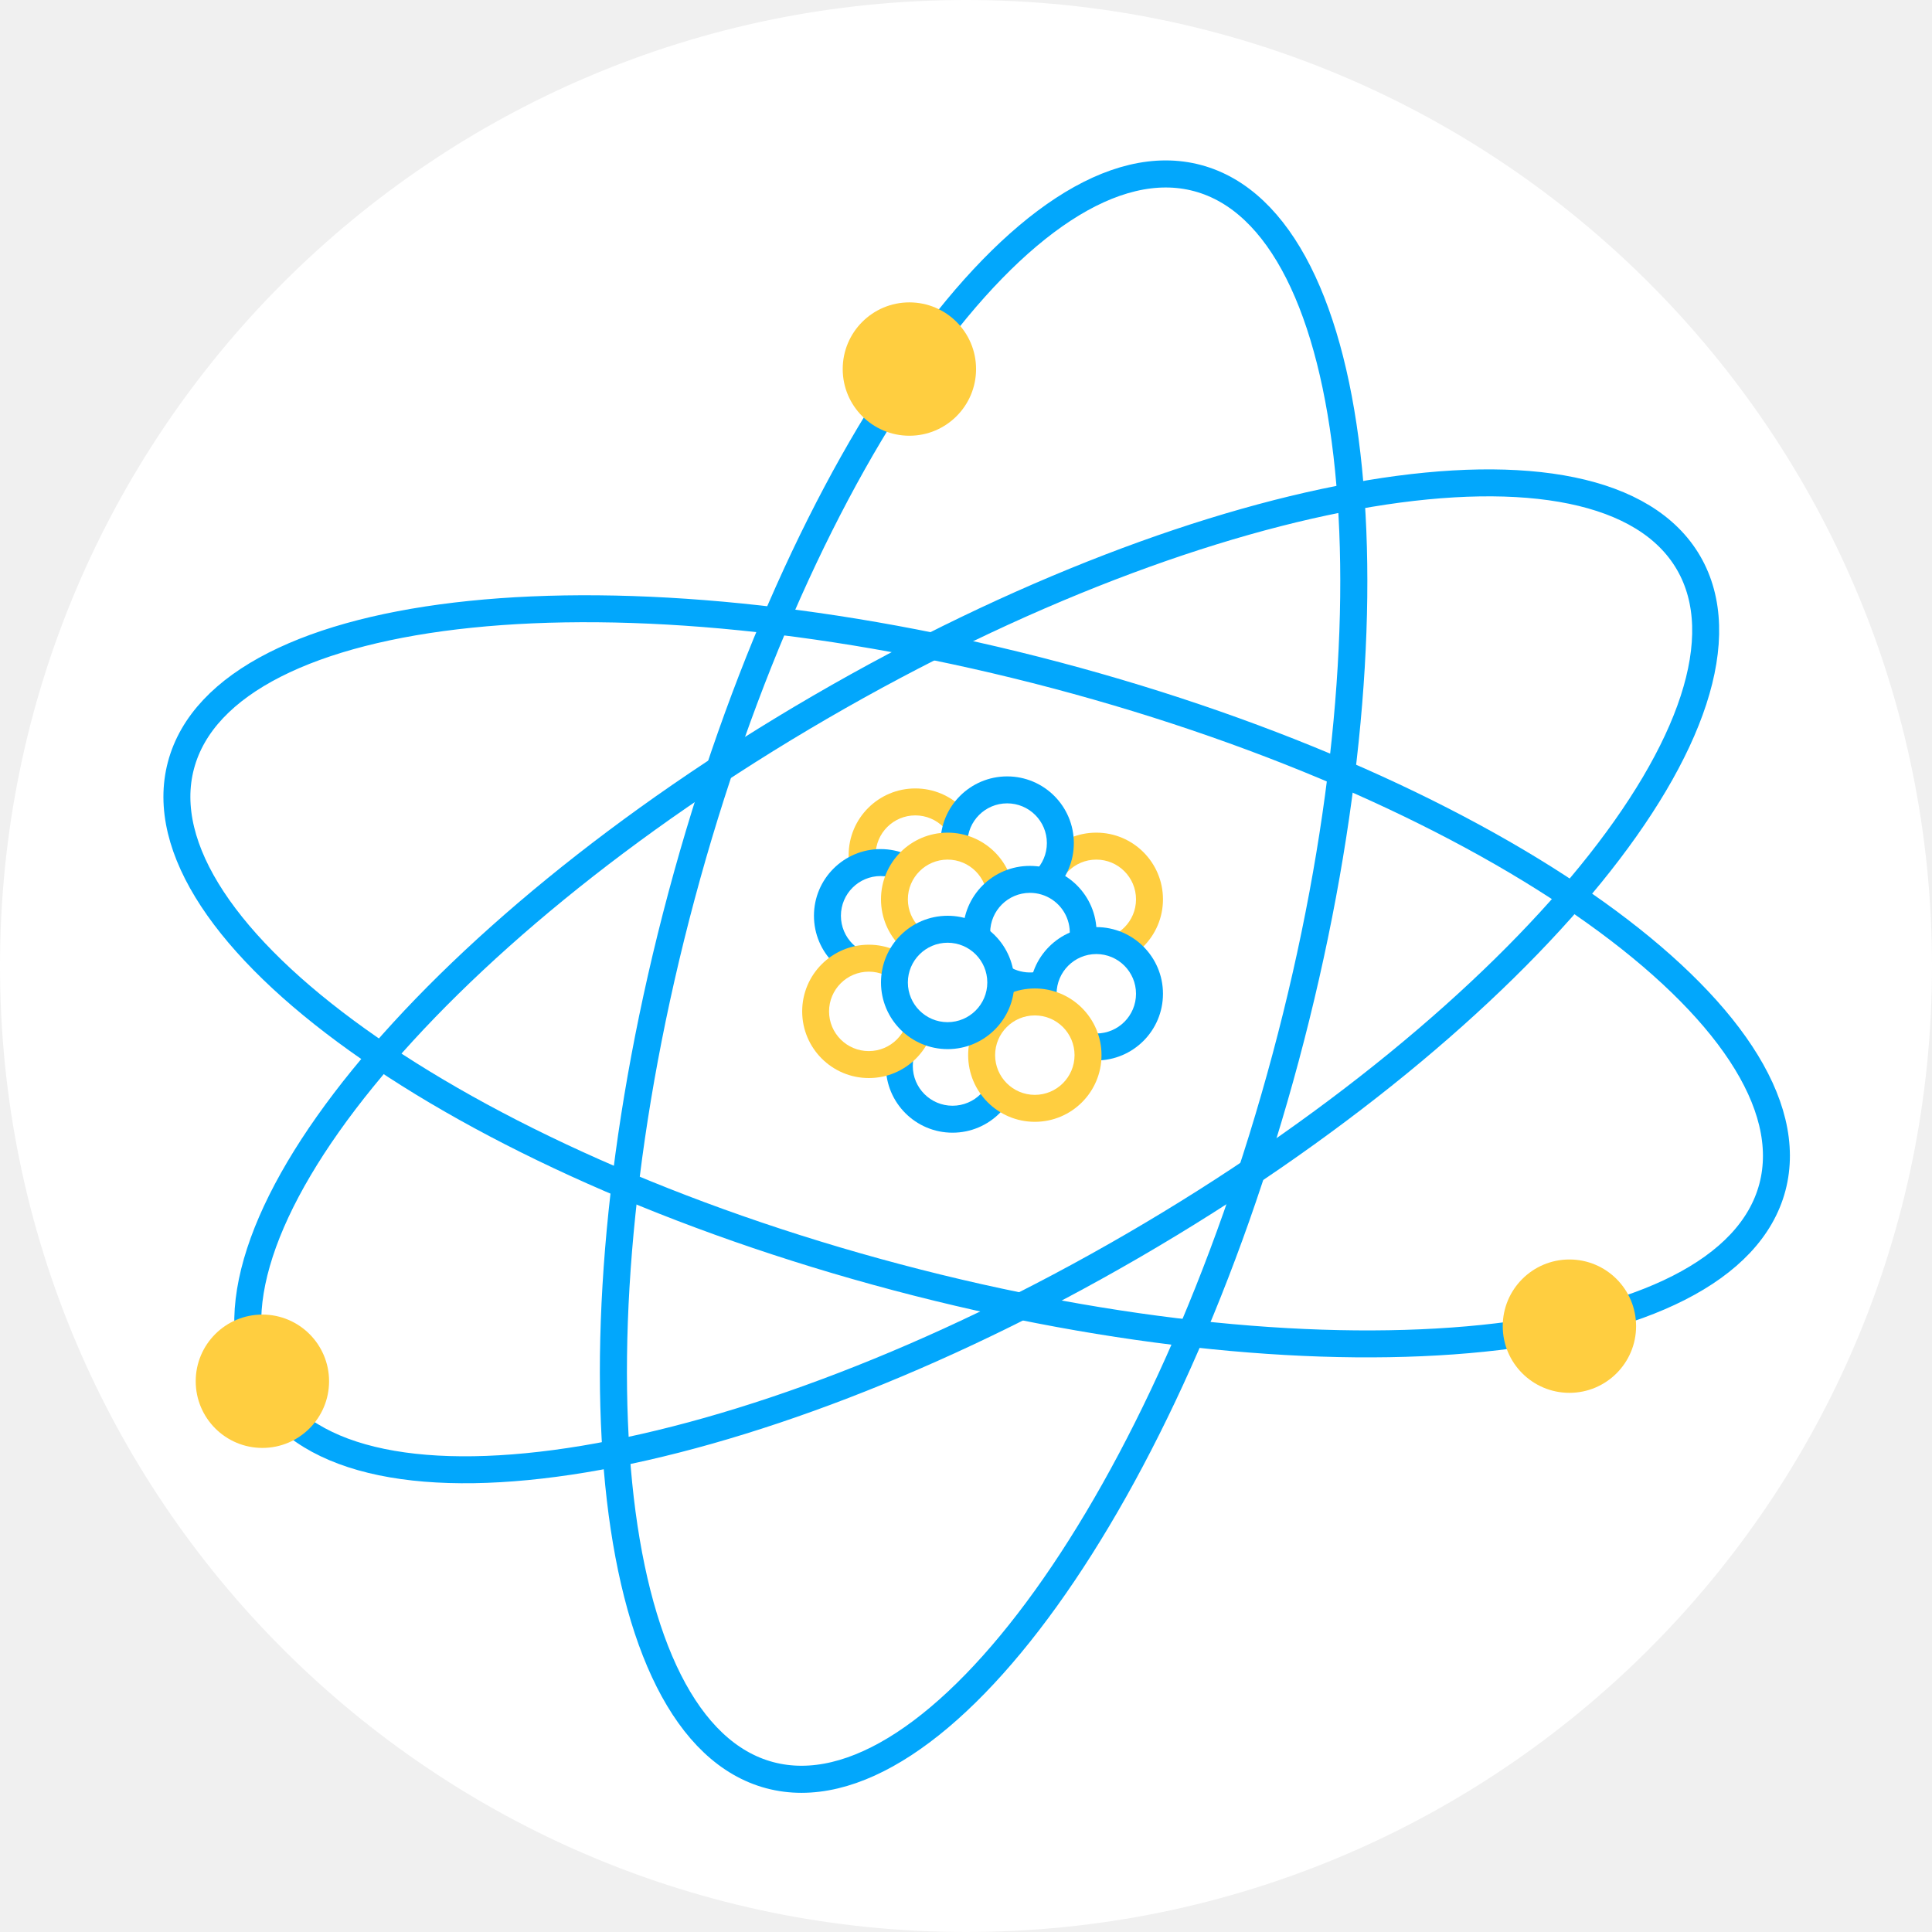
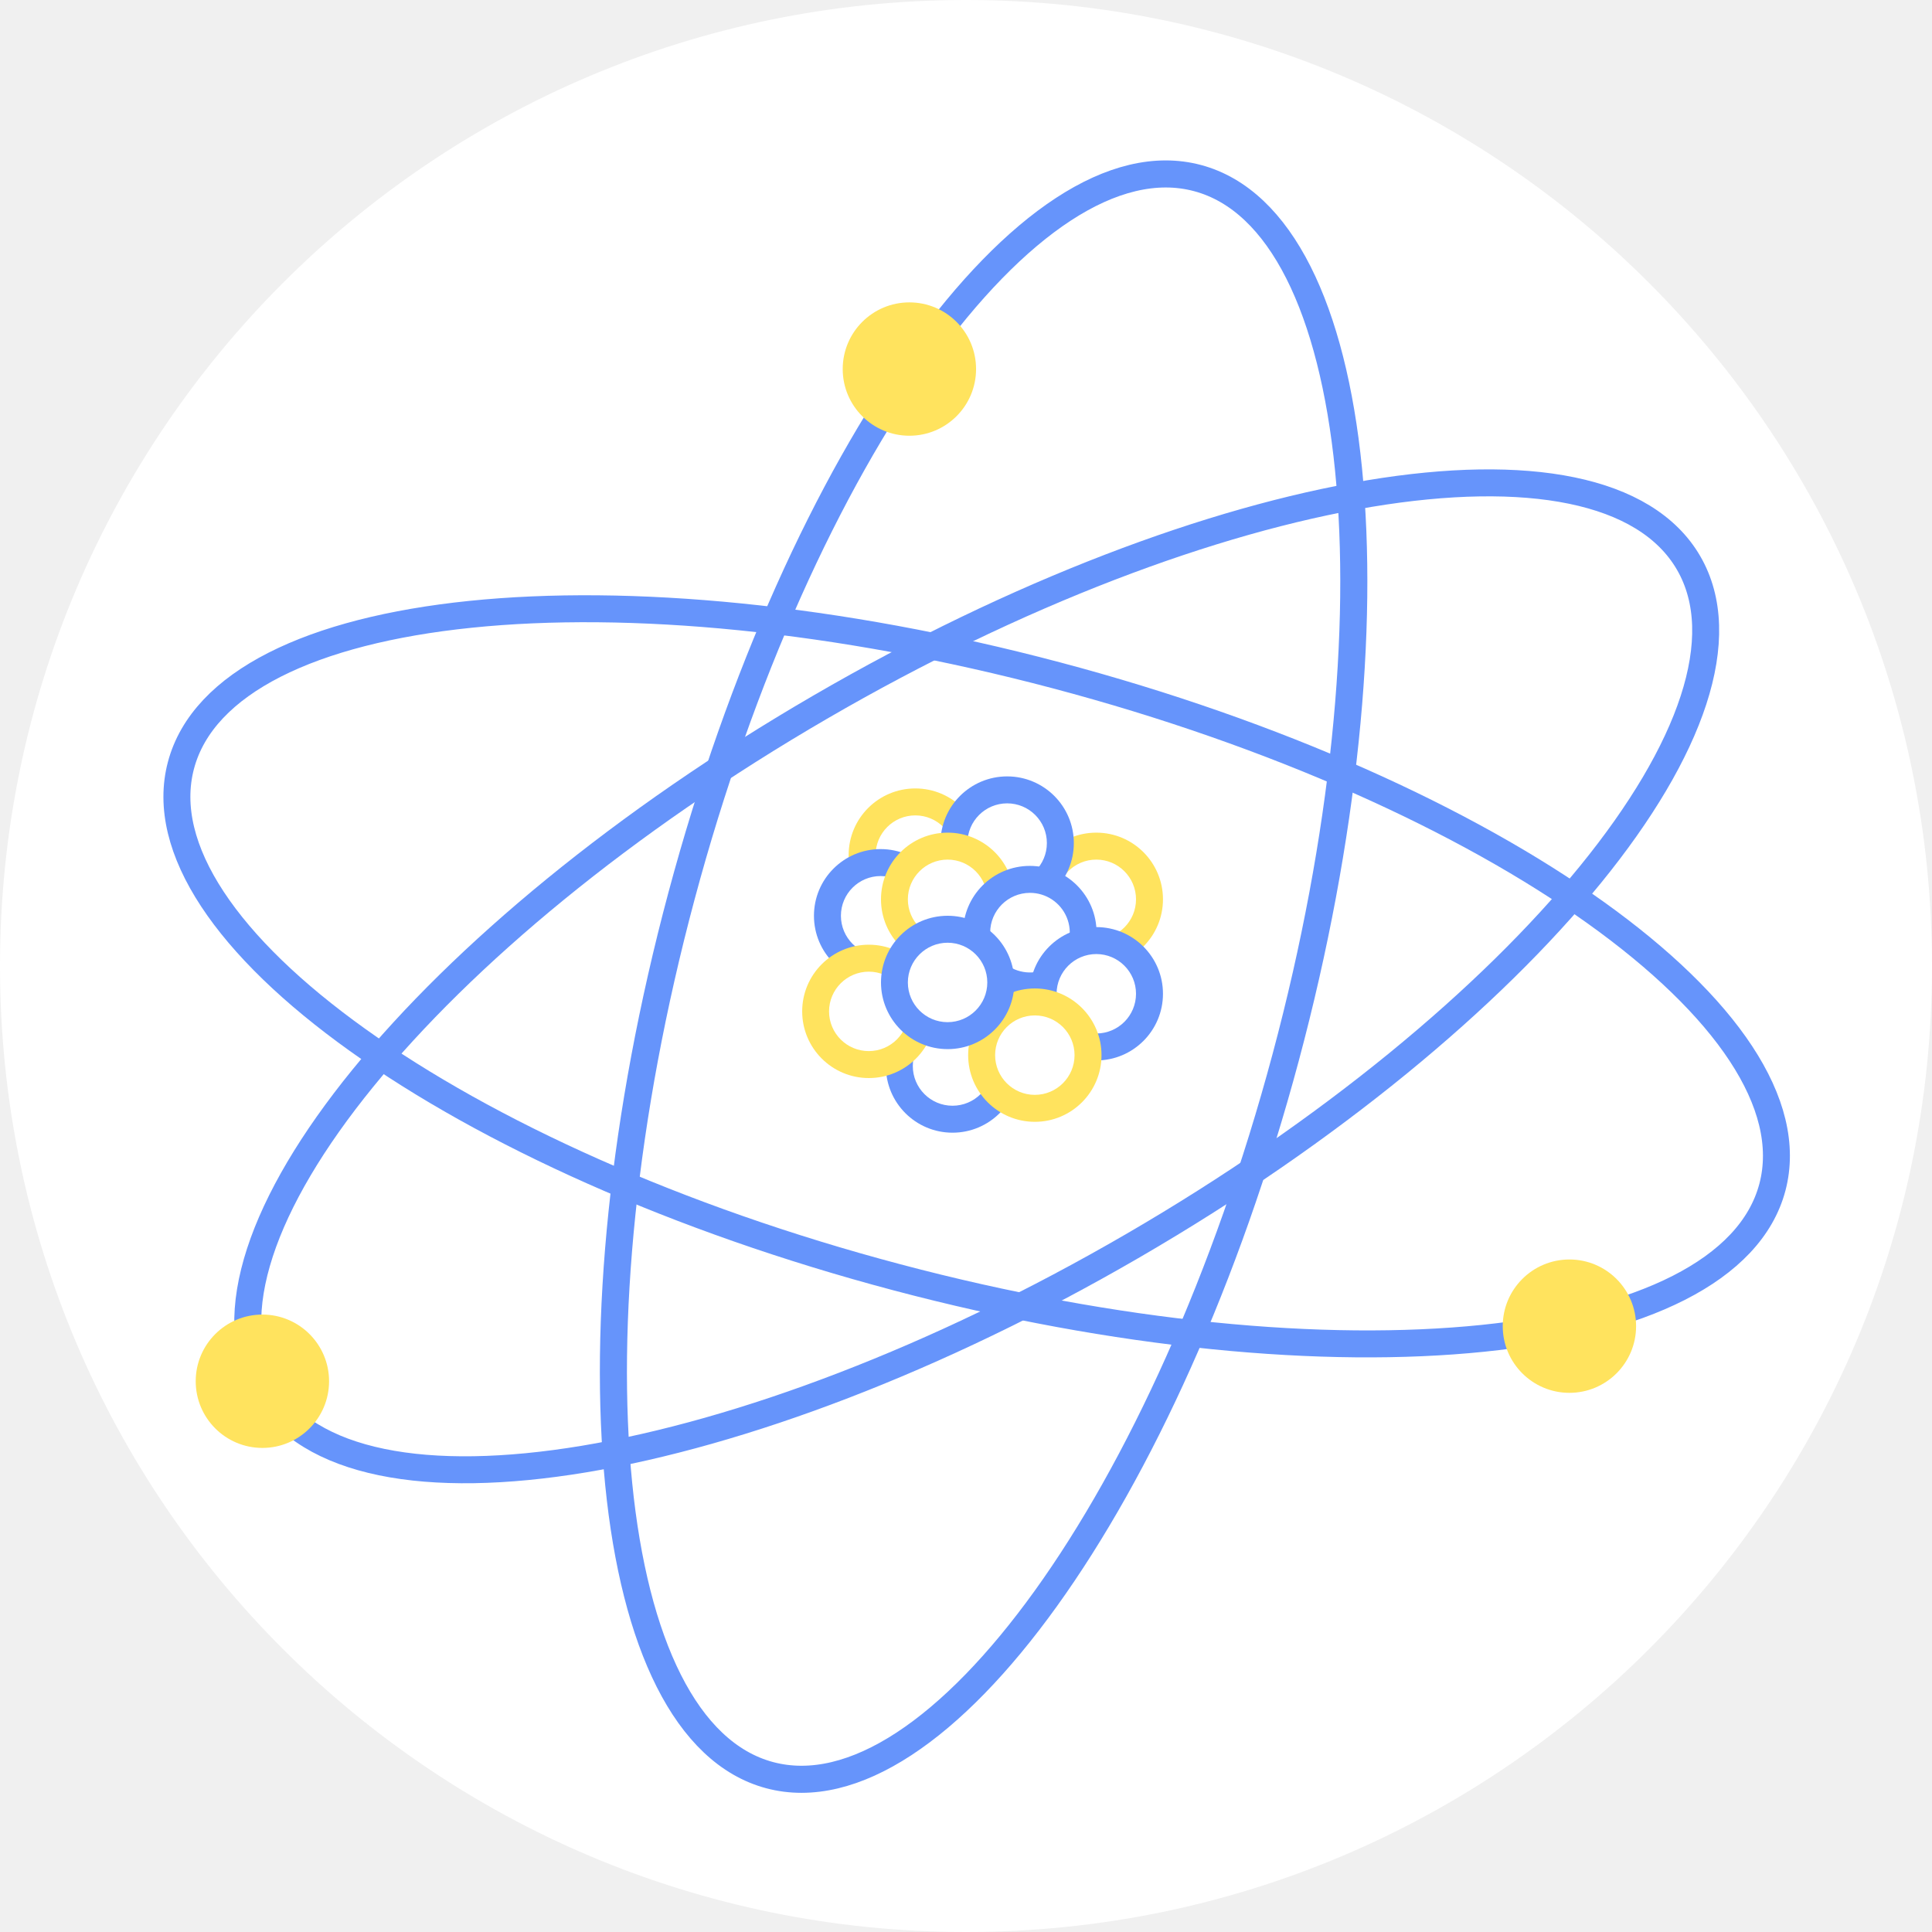
<svg xmlns="http://www.w3.org/2000/svg" viewBox="0 0 215 215">
  <defs>
-     <style>.cls-1{fill:#fff;}.cls-2{fill:none;stroke:#02a7fc;stroke-miterlimit:10;stroke-width:3px;}.cls-3{fill:#ffce40;}.cls-4{fill:#02a7fc;}</style>
+     <style>.cls-1{fill:#fff;}.cls-2{fill:none;stroke:#6694fb;stroke-miterlimit:10;stroke-width:3px;}.cls-3{fill:#ffe35e;}.cls-4{fill:#6694fb;}</style>
  </defs>
  <g id="Vrstva_14" data-name="Vrstva 14">
    <circle class="cls-1" cx="107.5" cy="107.5" r="107.5" />
  </g>
  <g id="Vrstva_8" data-name="Vrstva 8">
    <ellipse class="cls-2" cx="108.69" cy="108.66" rx="91.61" ry="34.65" transform="translate(-39.87 69.28) rotate(-30.15)" />
    <ellipse class="cls-2" cx="108.69" cy="108.66" rx="91.61" ry="34.65" transform="matrix(0.26, -0.97, 0.97, 0.26, -24.2, 185.86)" />
    <ellipse class="cls-2" cx="108.69" cy="108.66" rx="34.65" ry="91.61" transform="translate(-24.2 185.86) rotate(-75.15)" />
    <circle class="cls-3" cx="101.2" cy="41.07" r="7.42" />
    <circle class="cls-3" cx="29.2" cy="153.71" r="7.42" />
    <circle class="cls-3" cx="174.65" cy="147.58" r="7.42" />
    <path class="cls-1" d="M101.86,101.08a5.92,5.92,0,1,1,5.92-5.92A5.93,5.93,0,0,1,101.86,101.08Z" />
    <path class="cls-3" d="M101.86,90.74a4.42,4.42,0,1,1-4.42,4.42,4.42,4.42,0,0,1,4.42-4.42m0-3a7.42,7.42,0,1,0,7.42,7.42,7.42,7.42,0,0,0-7.42-7.42Z" />
    <path class="cls-1" d="M122,106a5.92,5.92,0,1,1,5.92-5.92A5.93,5.93,0,0,1,122,106Z" />
    <path class="cls-3" d="M122,95.66a4.42,4.42,0,1,1-4.42,4.42A4.42,4.42,0,0,1,122,95.66m0-3a7.42,7.42,0,1,0,7.42,7.42A7.42,7.42,0,0,0,122,92.66Z" />
    <path class="cls-1" d="M98,107.83a5.92,5.92,0,1,1,5.92-5.92A5.93,5.93,0,0,1,98,107.83Z" />
    <path class="cls-4" d="M98,97.49a4.42,4.42,0,1,1-4.42,4.42A4.42,4.42,0,0,1,98,97.49m0-3a7.42,7.42,0,1,0,7.42,7.42A7.42,7.42,0,0,0,98,94.49Z" />
-     <path class="cls-1" d="M106,124.55a5.92,5.92,0,1,1,5.92-5.92A5.93,5.93,0,0,1,106,124.55Z" />
+     <circle class="cls-1" cx="106.04" cy="118.63" r="5.92" />
    <path class="cls-4" d="M106,114.21a4.42,4.42,0,1,1-4.42,4.42,4.42,4.42,0,0,1,4.42-4.42m0-3a7.42,7.42,0,1,0,7.42,7.42,7.42,7.42,0,0,0-7.42-7.42Z" />
    <path class="cls-1" d="M112.08,99.74A5.92,5.92,0,1,1,118,93.82,5.93,5.93,0,0,1,112.08,99.74Z" />
    <path class="cls-4" d="M112.08,89.4a4.42,4.42,0,1,1-4.42,4.42,4.42,4.42,0,0,1,4.42-4.42m0-3a7.42,7.42,0,1,0,7.42,7.42,7.42,7.42,0,0,0-7.42-7.42Z" />
    <path class="cls-1" d="M96.69,118.47a5.92,5.92,0,1,1,5.92-5.92A5.93,5.93,0,0,1,96.69,118.47Z" />
    <path class="cls-3" d="M96.69,108.13a4.42,4.42,0,1,1-4.43,4.42,4.43,4.43,0,0,1,4.43-4.42m0-3a7.42,7.42,0,1,0,7.42,7.42,7.43,7.43,0,0,0-7.42-7.42Z" />
-     <path class="cls-1" d="M105.45,106a5.92,5.92,0,1,1,5.92-5.92A5.93,5.93,0,0,1,105.45,106Z" />
+     <path class="cls-1" d="M105.45,106a5.92,5.92,0,1,1,5.93-5.92A5.93,5.93,0,0,1,105.45,106Z" />
    <path class="cls-3" d="M105.45,95.66a4.42,4.42,0,1,1-4.42,4.42,4.43,4.43,0,0,1,4.42-4.42m0-3a7.42,7.42,0,1,0,7.43,7.42,7.42,7.42,0,0,0-7.43-7.42Z" />
    <path class="cls-1" d="M114.61,109.71a5.93,5.93,0,1,1,5.92-5.93A5.93,5.93,0,0,1,114.61,109.71Z" />
    <path class="cls-4" d="M114.61,99.36a4.43,4.43,0,1,1-4.42,4.42,4.43,4.43,0,0,1,4.42-4.42m0-3a7.43,7.43,0,1,0,7.42,7.42,7.42,7.42,0,0,0-7.42-7.42Z" />
    <path class="cls-1" d="M122,116.51a5.92,5.92,0,1,1,5.92-5.92A5.93,5.93,0,0,1,122,116.51Z" />
    <path class="cls-4" d="M122,106.17a4.42,4.42,0,1,1-4.42,4.42,4.43,4.43,0,0,1,4.42-4.42m0-3a7.42,7.42,0,1,0,7.42,7.42,7.42,7.42,0,0,0-7.42-7.42Z" />
    <path class="cls-1" d="M115.16,123.34a5.92,5.92,0,1,1,5.92-5.92A5.92,5.92,0,0,1,115.16,123.34Z" />
    <path class="cls-3" d="M115.16,113a4.42,4.42,0,1,1-4.42,4.42,4.42,4.42,0,0,1,4.42-4.42m0-3a7.42,7.42,0,1,0,7.42,7.42,7.42,7.42,0,0,0-7.42-7.42Z" />
-     <path class="cls-1" d="M105.45,115.25a5.92,5.92,0,1,1,5.92-5.92A5.93,5.93,0,0,1,105.45,115.25Z" />
+     <path class="cls-1" d="M105.45,115.25a5.92,5.92,0,1,1,5.93-5.92A5.93,5.93,0,0,1,105.45,115.25Z" />
    <path class="cls-4" d="M105.45,104.91a4.42,4.42,0,1,1-4.42,4.42,4.43,4.43,0,0,1,4.42-4.42m0-3a7.42,7.42,0,1,0,7.43,7.42,7.42,7.42,0,0,0-7.43-7.42Z" />
  </g>
</svg>
